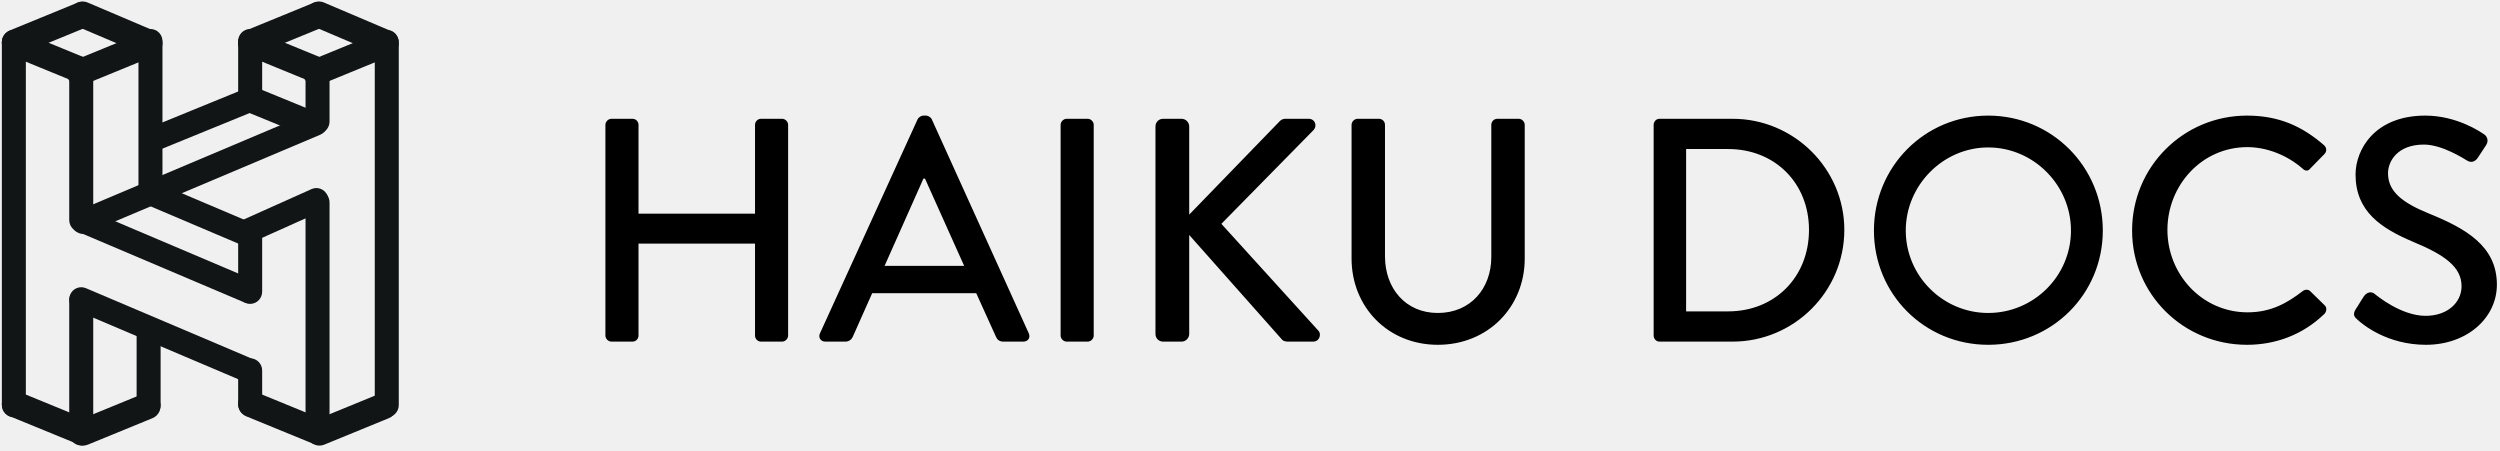
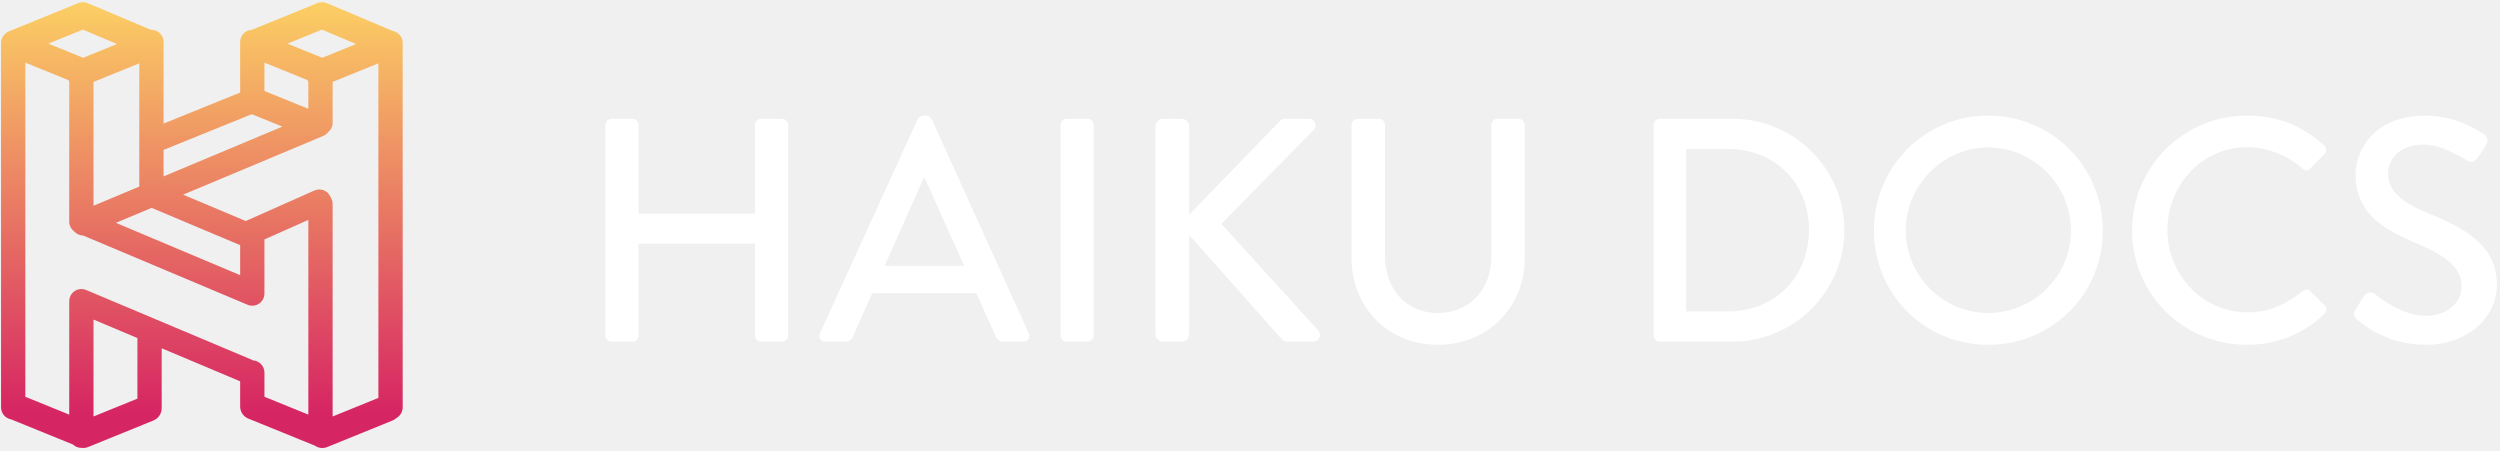
<svg xmlns="http://www.w3.org/2000/svg" width="322px" height="58px" viewBox="0 0 322 58" version="1.1">
-   <defs />
+   <defs>
+     <linearGradient x1="50%" y1="-8.065%" x2="50%" y2="92.11%" id="linearGradient-1">
+       <stop stop-color="#FFDE64" offset="0%" />
+       <stop stop-color="#D62563" offset="100%" />
+     </linearGradient>
+   </defs>
  <g id="Page-1" stroke="none" stroke-width="1" fill="none" fill-rule="evenodd">
-     <g id="docs-logo">
-       <g id="favicon" fill="#111516" fill-rule="nonzero">
-         <path d="M7.802,9.78 L9.94,10.656 C10.792,11.005 11.763,10.588 12.107,9.724 C12.452,8.86 12.04,7.877 11.188,7.528 L9.05,6.652 L2.526,3.979 C1.674,3.63 0.704,4.047 0.359,4.911 C0.015,5.775 0.426,6.758 1.278,7.107 L7.802,9.78 Z" id="Line-Copy-3" />
-         <path d="M18.617,7.099 C19.465,7.459 20.44,7.055 20.796,6.196 C21.151,5.337 20.753,4.348 19.905,3.987 L11.29,0.324 C10.442,-0.036 9.467,0.368 9.111,1.227 C8.755,2.086 9.154,3.075 10.002,3.435 L18.617,7.099 Z" id="Line-Copy-34" />
-         <path d="M9.601,7.769 C8.749,8.118 8.337,9.101 8.682,9.965 C9.026,10.829 9.996,11.246 10.849,10.897 L19.51,7.348 C20.363,6.999 20.774,6.016 20.43,5.152 C20.085,4.288 19.115,3.871 18.263,4.22 L9.601,7.769 Z" id="Line-Copy-33" />
-         <path d="M7.802,56.294 L9.94,57.17 C10.792,57.519 11.763,57.102 12.107,56.238 C12.452,55.374 12.04,54.391 11.188,54.042 L9.05,53.166 L2.526,50.493 C1.674,50.144 0.704,50.561 0.359,51.425 C0.015,52.288 0.426,53.272 1.278,53.621 L7.802,56.294 Z" id="Line-Copy-6" />
-         <path d="M10.077,54.141 C9.224,54.49 8.813,55.474 9.157,56.338 C9.502,57.201 10.472,57.619 11.324,57.269 L19.641,53.862 C20.493,53.513 20.904,52.529 20.56,51.666 C20.215,50.802 19.245,50.385 18.393,50.734 L10.077,54.141 Z" id="Line-Copy-66" />
-         <path d="M1.278,3.913 C0.426,4.262 0.015,5.245 0.359,6.109 C0.704,6.973 1.674,7.39 2.526,7.041 L11.188,3.492 C12.04,3.143 12.452,2.16 12.107,1.296 C11.763,0.432 10.792,0.015 9.94,0.364 L1.278,3.913 Z" id="Line-Copy-30" />
-         <path d="M38.239,9.78 L40.377,10.656 C41.229,11.005 42.199,10.588 42.544,9.724 C42.889,8.86 42.477,7.877 41.625,7.528 L39.487,6.652 L32.963,3.979 C32.111,3.63 31.141,4.047 30.796,4.911 C30.451,5.775 30.863,6.758 31.715,7.107 L38.239,9.78 Z" id="Line-Copy-4" />
-         <path d="M38.714,17.251 C39.567,17.6 40.537,17.183 40.881,16.319 C41.226,15.456 40.814,14.472 39.962,14.123 L33.439,11.45 C32.586,11.101 31.616,11.518 31.272,12.382 C30.927,13.246 31.339,14.229 32.191,14.578 L38.714,17.251 Z" id="Line-Copy-5" />
-         <path d="M49.054,7.099 C49.901,7.459 50.877,7.055 51.233,6.196 C51.588,5.337 51.189,4.348 50.342,3.987 L41.727,0.324 C40.879,-0.036 39.904,0.368 39.548,1.227 C39.192,2.086 39.591,3.075 40.439,3.435 L49.054,7.099 Z" id="Line-Copy-37" />
-         <path d="M40.038,7.769 C39.186,8.118 38.774,9.101 39.119,9.965 C39.463,10.829 40.433,11.246 41.286,10.897 L49.947,7.348 C50.8,6.999 51.211,6.016 50.867,5.152 C50.522,4.288 49.552,3.871 48.7,4.22 L40.038,7.769 Z" id="Line-Copy-36" />
-         <path d="M38.052,56.217 L40.191,57.093 C41.043,57.443 42.013,57.026 42.358,56.162 C42.702,55.298 42.291,54.315 41.438,53.965 L39.3,53.089 L32.963,50.493 C32.111,50.144 31.141,50.561 30.796,51.425 C30.451,52.288 30.863,53.272 31.715,53.621 L38.052,56.217 Z" id="Line-Copy-8" />
-         <path d="M40.513,54.143 C39.661,54.492 39.25,55.476 39.594,56.339 C39.939,57.203 40.909,57.62 41.761,57.271 L50.082,53.862 C50.934,53.513 51.346,52.529 51.001,51.666 C50.657,50.802 49.687,50.385 48.834,50.734 L40.513,54.143 Z" id="Line-Copy-70" />
-         <path d="M31.715,3.913 C30.863,4.262 30.451,5.245 30.796,6.109 C31.141,6.973 32.111,7.39 32.963,7.041 L41.625,3.492 C42.477,3.143 42.889,2.16 42.544,1.296 C42.199,0.432 41.229,0.015 40.377,0.364 L31.715,3.913 Z" id="Line-Copy-35" />
-         <path d="M3.329,5.422 C3.329,4.557 2.637,3.855 1.783,3.855 C0.93,3.855 0.238,4.557 0.238,5.422 L0.238,52.177 C0.238,53.043 0.93,53.744 1.783,53.744 C2.637,53.744 3.329,53.043 3.329,52.177 L3.329,5.422 Z" id="Line-Copy-7" />
-         <path d="M20.688,42.553 C20.688,41.688 19.996,40.987 19.142,40.987 C18.288,40.987 17.596,41.688 17.596,42.553 L17.596,52.165 C17.596,53.03 18.288,53.731 19.142,53.731 C19.996,53.731 20.688,53.03 20.688,52.165 L20.688,42.553 Z" id="Line-Copy-68" />
-         <path d="M20.925,5.302 C20.925,4.437 20.233,3.736 19.38,3.736 C18.526,3.736 17.834,4.437 17.834,5.302 L17.834,24.823 C17.834,25.689 18.526,26.39 19.38,26.39 C20.233,26.39 20.925,25.689 20.925,24.823 L20.925,5.302 Z" id="Line-Copy-67" />
-         <path d="M10.106,27.115 C9.318,27.447 8.945,28.365 9.274,29.163 C9.602,29.962 10.507,30.339 11.295,30.007 L41.25,17.352 C42.038,17.019 42.411,16.102 42.082,15.304 C41.754,14.505 40.849,14.127 40.061,14.46 L10.106,27.115 Z" id="Line-Copy-65" />
-         <path d="M30.942,28.47 C30.162,28.82 29.808,29.745 30.154,30.536 C30.499,31.327 31.411,31.685 32.192,31.335 L41.376,27.22 C42.157,26.87 42.51,25.945 42.165,25.154 C41.82,24.363 40.907,24.005 40.126,24.355 L30.942,28.47 Z" id="Line-Copy-72" />
-         <path d="M18.921,16.584 C18.129,16.908 17.746,17.82 18.065,18.623 C18.384,19.425 19.284,19.814 20.076,19.491 L32.972,14.226 C33.764,13.903 34.147,12.99 33.828,12.188 C33.509,11.385 32.609,10.997 31.817,11.32 L18.921,16.584 Z" id="Line-Copy-64" />
-         <path d="M31.435,38.938 C32.223,39.272 33.128,38.896 33.458,38.098 C33.788,37.3 33.417,36.382 32.629,36.048 L11.298,26.994 C10.51,26.659 9.605,27.035 9.275,27.833 C8.945,28.631 9.316,29.549 10.103,29.883 L31.435,38.938 Z" id="Line-Copy-63" />
-         <path d="M30.691,48.845 L31.288,47.4 L30.654,48.829 L31.417,49.177 C32.196,49.532 33.111,49.18 33.461,48.391 C33.811,47.602 33.464,46.675 32.686,46.32 L31.922,45.972 L11.06,37.116 C10.272,36.782 9.367,37.158 9.037,37.956 C8.707,38.754 9.078,39.671 9.866,40.006 L30.691,48.845 Z" id="Line-Copy-62" />
-         <path d="M31.489,31.712 C32.276,32.046 33.182,31.67 33.511,30.872 C33.841,30.074 33.47,29.157 32.683,28.822 L19.858,23.379 C19.071,23.044 18.165,23.42 17.835,24.218 C17.505,25.016 17.876,25.934 18.664,26.268 L31.489,31.712 Z" id="Line-Copy-61" />
-         <path d="M12.008,9.399 C12.008,8.534 11.316,7.833 10.463,7.833 C9.609,7.833 8.917,8.534 8.917,9.399 L8.917,28.339 C8.917,29.204 9.609,29.905 10.463,29.905 C11.316,29.905 12.008,29.204 12.008,28.339 L12.008,9.399 Z" id="Line-Copy-58" />
-         <path d="M51.362,5.422 C51.362,4.557 50.67,3.855 49.817,3.855 C48.963,3.855 48.271,4.557 48.271,5.422 L48.271,52.177 C48.271,53.043 48.963,53.744 49.817,53.744 C50.67,53.744 51.362,53.043 51.362,52.177 L51.362,5.422 Z" id="Line-Copy-9" />
-         <path d="M33.766,47.719 C33.766,46.854 33.074,46.152 32.22,46.152 C31.367,46.152 30.675,46.854 30.675,47.719 L30.675,52.072 C30.675,52.938 31.367,53.639 32.22,53.639 C33.074,53.639 33.766,52.938 33.766,52.072 L33.766,47.719 Z" id="Line-Copy-73" />
-         <path d="M33.766,5.302 C33.766,4.437 33.074,3.736 32.22,3.736 C31.367,3.736 30.675,4.437 30.675,5.302 L30.675,12.532 C30.675,13.397 31.367,14.099 32.22,14.099 C33.074,14.099 33.766,13.397 33.766,12.532 L33.766,5.302 Z" id="Line-Copy-74" />
-         <path d="M42.445,9.399 C42.445,8.534 41.753,7.833 40.9,7.833 C40.046,7.833 39.354,8.534 39.354,9.399 L39.354,15.658 C39.354,16.524 40.046,17.225 40.9,17.225 C41.753,17.225 42.445,16.524 42.445,15.658 L42.445,9.399 Z" id="Line-Copy-59" />
-         <path d="M42.445,26.076 C42.445,25.211 41.753,24.509 40.9,24.509 C40.046,24.509 39.354,25.211 39.354,26.076 L39.354,55.622 C39.354,56.488 40.046,57.189 40.9,57.189 C41.753,57.189 42.445,56.488 42.445,55.622 L42.445,26.076 Z" id="Line-Copy-71" />
-         <path d="M12.008,38.702 C12.008,37.837 11.316,37.135 10.463,37.135 C9.609,37.135 8.917,37.837 8.917,38.702 L8.917,55.813 C8.917,56.678 9.609,57.38 10.463,57.38 C11.316,57.38 12.008,56.678 12.008,55.813 L12.008,38.702 Z" id="Line-Copy-69" />
-         <path d="M33.766,29.914 C33.766,29.049 33.074,28.348 32.22,28.348 C31.367,28.348 30.675,29.049 30.675,29.914 L30.675,37.572 C30.675,38.438 31.367,39.139 32.22,39.139 C33.074,39.139 33.766,38.438 33.766,37.572 L33.766,29.914 Z" id="Line-Copy-55" />
+     <g id="docs-logo" fill-rule="nonzero">
+       <g id="favicon" fill="url(#linearGradient-1)">
+         <path d="M34.06,30.836 L34.06,37.805 C34.06,38.673 33.36,39.377 32.496,39.377 C32.246,39.377 32.01,39.318 31.8,39.213 C31.767,39.202 31.734,39.189 31.702,39.176 L10.699,30.331 C10.26,30.325 9.839,30.131 9.547,29.797 C9.165,29.51 8.917,29.052 8.917,28.536 L8.917,10.506 C8.87,10.445 8.826,10.38 8.786,10.311 L7.789,9.906 L3.263,8.066 L3.263,51.105 L8.917,53.403 L8.917,38.939 C8.917,38.916 8.918,38.894 8.919,38.872 C8.908,38.645 8.946,38.413 9.039,38.189 C9.372,37.388 10.289,37.011 11.085,37.346 L32.195,46.236 L32.603,46.421 C33.417,46.476 34.06,47.158 34.06,47.99 L34.06,51.105 L39.66,53.381 L39.714,53.403 L39.714,28.323 L34.06,30.836 Z M30.932,31.575 L19.527,26.772 L14.924,28.701 L30.932,35.442 L30.932,31.575 Z M12.045,41.16 L12.045,53.642 L17.699,51.344 L17.699,43.541 L12.045,41.16 Z M10.513,57.688 C10.502,57.688 10.492,57.688 10.481,57.688 C10.063,57.688 9.683,57.523 9.402,57.253 L7.789,56.598 L1.439,54.016 C0.699,53.892 0.135,53.245 0.135,52.466 L0.135,52.383 C0.135,52.357 0.135,52.331 0.135,52.305 L0.135,5.691 C0.135,5.668 0.135,5.644 0.135,5.62 C0.135,5.596 0.135,5.572 0.135,5.548 L0.135,5.531 C0.135,5.052 0.349,4.623 0.685,4.335 C0.828,4.203 0.997,4.094 1.188,4.017 L9.843,0.499 C10.28,0.253 10.821,0.204 11.318,0.414 L19.439,3.84 C19.46,3.839 19.482,3.839 19.504,3.839 C20.368,3.839 21.068,4.543 21.068,5.411 L21.068,5.615 C21.068,5.641 21.068,5.667 21.068,5.692 L21.068,15.915 L30.932,11.92 L30.932,5.691 C30.932,5.668 30.932,5.644 30.932,5.62 C30.932,5.596 30.932,5.572 30.932,5.548 L30.932,5.411 C30.932,4.569 31.591,3.881 32.418,3.841 L40.639,0.499 C41.076,0.253 41.618,0.204 42.115,0.414 L50.575,3.983 C51.308,4.113 51.865,4.757 51.865,5.531 L51.865,5.615 C51.865,5.641 51.865,5.667 51.865,5.692 L51.865,52.466 C51.865,53.046 51.552,53.552 51.087,53.825 C50.941,53.963 50.767,54.076 50.569,54.157 L42.15,57.579 C41.602,57.801 41.007,57.714 40.556,57.398 L38.397,56.521 L31.985,53.915 C31.481,53.71 31.129,53.286 30.993,52.797 C30.957,52.671 30.936,52.538 30.933,52.401 C30.932,52.369 30.932,52.337 30.932,52.305 L30.932,49.114 L30.911,49.104 L30.932,49.058 L30.932,49.114 L20.827,44.858 L20.827,52.453 C20.827,52.5 20.825,52.546 20.821,52.592 C20.819,53.259 20.421,53.891 19.768,54.157 L11.353,57.577 C11.077,57.689 10.789,57.723 10.513,57.688 Z M42.842,53.644 L48.737,51.248 L48.737,8.154 L42.842,10.551 L42.842,15.807 C42.842,16.303 42.613,16.746 42.256,17.034 C42.097,17.236 41.886,17.401 41.633,17.507 L23.585,25.071 L31.651,28.468 L40.496,24.537 C41.286,24.185 42.209,24.545 42.558,25.339 C42.567,25.358 42.575,25.377 42.582,25.396 C42.746,25.645 42.842,25.943 42.842,26.264 L42.842,53.644 Z M39.714,10.506 C39.666,10.445 39.622,10.38 39.583,10.311 L38.586,9.906 L34.06,8.066 L34.06,11.717 L39.714,14.016 L39.714,10.506 Z M12.045,26.5 L17.94,24.03 L17.94,8.154 L12.045,10.551 L12.045,26.5 Z M21.068,19.306 L21.068,22.719 L36.366,16.308 L32.466,14.723 C32.453,14.717 32.439,14.712 32.426,14.706 L21.068,19.306 Z M37.029,5.62 L39.848,6.766 L41.507,7.44 L45.864,5.669 L41.469,3.815 L37.029,5.62 Z M6.232,5.62 L9.052,6.766 L10.71,7.44 L15.068,5.669 L10.673,3.815 L6.232,5.62 Z" id="Combined-Shape" />
      </g>
-       <g id="HAIKU-DOCS" transform="translate(74, 1)" fill="#000000">
-         <path d="M3.977,42.221 L3.977,15.079 C3.977,14.669 4.346,14.3 4.756,14.3 L7.462,14.3 C7.913,14.3 8.241,14.669 8.241,15.079 L8.241,26.518 L23.247,26.518 L23.247,15.079 C23.247,14.669 23.575,14.3 24.026,14.3 L26.732,14.3 C27.142,14.3 27.511,14.669 27.511,15.079 L27.511,42.221 C27.511,42.631 27.142,43 26.732,43 L24.026,43 C23.575,43 23.247,42.631 23.247,42.221 L23.247,30.372 L8.241,30.372 L8.241,42.221 C8.241,42.631 7.913,43 7.462,43 L4.756,43 C4.346,43 3.977,42.631 3.977,42.221 Z M32.308,43 C31.693,43 31.365,42.467 31.611,41.934 L44.198,14.341 C44.321,14.095 44.69,13.89 44.895,13.89 L45.305,13.89 C45.51,13.89 45.879,14.095 46.002,14.341 L58.507,41.934 C58.753,42.467 58.425,43 57.81,43 L55.227,43 C54.735,43 54.448,42.754 54.284,42.385 L51.742,36.768 L38.335,36.768 C37.515,38.654 36.654,40.499 35.834,42.385 C35.711,42.672 35.383,43 34.891,43 L32.308,43 Z M39.934,33.242 L50.184,33.242 L45.141,22.008 L44.936,22.008 L39.934,33.242 Z M62.607,42.221 L62.607,15.079 C62.607,14.669 62.976,14.3 63.386,14.3 L66.092,14.3 C66.502,14.3 66.871,14.669 66.871,15.079 L66.871,42.221 C66.871,42.631 66.502,43 66.092,43 L63.386,43 C62.976,43 62.607,42.631 62.607,42.221 Z M74.825,42.016 L74.825,15.284 C74.825,14.751 75.235,14.3 75.809,14.3 L78.187,14.3 C78.72,14.3 79.171,14.751 79.171,15.284 L79.171,26.641 L90.733,14.71 C90.897,14.505 91.184,14.3 91.512,14.3 L94.587,14.3 C95.325,14.3 95.735,15.161 95.161,15.776 L83.312,27.83 L95.858,41.647 C96.186,42.057 95.981,43 95.12,43 L91.84,43 C91.43,43 91.184,42.836 91.102,42.713 L79.171,29.265 L79.171,42.016 C79.171,42.549 78.72,43 78.187,43 L75.809,43 C75.235,43 74.825,42.549 74.825,42.016 Z M100.081,32.299 L100.081,15.079 C100.081,14.669 100.45,14.3 100.86,14.3 L103.607,14.3 C104.058,14.3 104.386,14.669 104.386,15.079 L104.386,32.012 C104.386,36.112 107.01,39.31 111.192,39.31 C115.415,39.31 118.08,36.153 118.08,32.094 L118.08,15.079 C118.08,14.669 118.408,14.3 118.859,14.3 L121.606,14.3 C122.016,14.3 122.385,14.669 122.385,15.079 L122.385,32.299 C122.385,38.531 117.67,43.41 111.192,43.41 C104.755,43.41 100.081,38.531 100.081,32.299 Z M138.99,42.221 L138.99,15.079 C138.99,14.669 139.318,14.3 139.728,14.3 L149.158,14.3 C157.071,14.3 163.549,20.737 163.549,28.609 C163.549,36.563 157.071,43 149.158,43 L139.728,43 C139.318,43 138.99,42.631 138.99,42.221 Z M143.172,39.105 L148.584,39.105 C154.611,39.105 158.998,34.677 158.998,28.609 C158.998,22.582 154.611,18.195 148.584,18.195 L143.172,18.195 L143.172,39.105 Z M167.362,28.691 C167.362,20.491 173.881,13.89 182.081,13.89 C190.281,13.89 196.841,20.491 196.841,28.691 C196.841,36.891 190.281,43.41 182.081,43.41 C173.881,43.41 167.362,36.891 167.362,28.691 Z M171.462,28.691 C171.462,34.554 176.259,39.31 182.081,39.31 C187.944,39.31 192.741,34.554 192.741,28.691 C192.741,22.869 187.944,17.99 182.081,17.99 C176.259,17.99 171.462,22.869 171.462,28.691 Z M200.613,28.691 C200.613,20.491 207.214,13.89 215.414,13.89 C219.555,13.89 222.548,15.284 225.336,17.703 C225.705,18.031 225.705,18.523 225.377,18.851 L223.573,20.696 C223.286,21.065 222.917,21.065 222.548,20.696 C220.621,19.015 217.997,17.949 215.455,17.949 C209.592,17.949 205.164,22.869 205.164,28.609 C205.164,34.349 209.633,39.228 215.496,39.228 C218.489,39.228 220.58,38.039 222.548,36.522 C222.917,36.235 223.286,36.276 223.532,36.481 L225.418,38.326 C225.746,38.613 225.664,39.146 225.377,39.433 C222.589,42.139 219.063,43.41 215.414,43.41 C207.214,43.41 200.613,36.891 200.613,28.691 Z M229.641,40.171 C229.272,39.843 228.985,39.556 229.395,38.859 C229.764,38.326 230.092,37.711 230.461,37.178 C230.83,36.645 231.404,36.481 231.855,36.85 C232.101,37.055 235.258,39.679 238.415,39.679 C241.244,39.679 243.048,37.957 243.048,35.866 C243.048,33.406 240.916,31.848 236.857,30.167 C232.675,28.404 229.395,26.231 229.395,21.475 C229.395,18.277 231.855,13.89 238.374,13.89 C242.474,13.89 245.549,16.022 245.959,16.309 C246.287,16.514 246.615,17.088 246.205,17.703 C245.877,18.195 245.508,18.769 245.18,19.261 C244.852,19.794 244.319,20.04 243.745,19.671 C243.458,19.507 240.588,17.621 238.21,17.621 C234.766,17.621 233.577,19.794 233.577,21.311 C233.577,23.648 235.381,25.083 238.784,26.477 C243.54,28.404 247.599,30.659 247.599,35.661 C247.599,39.925 243.786,43.41 238.456,43.41 C233.454,43.41 230.297,40.786 229.641,40.171 Z" />
+       <g id="HAIKU-DOCS" transform="translate(77, 14)" fill="#FFFFFF">
+         <path d="M0.977,29.221 L0.977,2.079 C0.977,1.669 1.346,1.3 1.756,1.3 L4.462,1.3 C4.913,1.3 5.241,1.669 5.241,2.079 L5.241,13.518 L20.247,13.518 L20.247,2.079 C20.247,1.669 20.575,1.3 21.026,1.3 L23.732,1.3 C24.142,1.3 24.511,1.669 24.511,2.079 L24.511,29.221 C24.511,29.631 24.142,30 23.732,30 L21.026,30 C20.575,30 20.247,29.631 20.247,29.221 L20.247,17.372 L5.241,17.372 L5.241,29.221 C5.241,29.631 4.913,30 4.462,30 L1.756,30 C1.346,30 0.977,29.631 0.977,29.221 Z M29.308,30 C28.693,30 28.365,29.467 28.611,28.934 L41.198,1.341 C41.321,1.095 41.69,0.89 41.895,0.89 L42.305,0.89 C42.51,0.89 42.879,1.095 43.002,1.341 L55.507,28.934 C55.753,29.467 55.425,30 54.81,30 L52.227,30 C51.735,30 51.448,29.754 51.284,29.385 L48.742,23.768 L35.335,23.768 C34.515,25.654 33.654,27.499 32.834,29.385 C32.711,29.672 32.383,30 31.891,30 L29.308,30 Z M36.934,20.242 L47.184,20.242 L42.141,9.008 L41.936,9.008 L36.934,20.242 Z M59.607,29.221 L59.607,2.079 C59.607,1.669 59.976,1.3 60.386,1.3 L63.092,1.3 C63.502,1.3 63.871,1.669 63.871,2.079 L63.871,29.221 C63.871,29.631 63.502,30 63.092,30 L60.386,30 C59.976,30 59.607,29.631 59.607,29.221 Z M71.825,29.016 L71.825,2.284 C71.825,1.751 72.235,1.3 72.809,1.3 L75.187,1.3 C75.72,1.3 76.171,1.751 76.171,2.284 L76.171,13.641 L87.733,1.71 C87.897,1.505 88.184,1.3 88.512,1.3 L91.587,1.3 C92.325,1.3 92.735,2.161 92.161,2.776 L80.312,14.83 L92.858,28.647 C93.186,29.057 92.981,30 92.12,30 L88.84,30 C88.43,30 88.184,29.836 88.102,29.713 L76.171,16.265 L76.171,29.016 C76.171,29.549 75.72,30 75.187,30 L72.809,30 C72.235,30 71.825,29.549 71.825,29.016 Z M97.081,19.299 L97.081,2.079 C97.081,1.669 97.45,1.3 97.86,1.3 L100.607,1.3 C101.058,1.3 101.386,1.669 101.386,2.079 L101.386,19.012 C101.386,23.112 104.01,26.31 108.192,26.31 C112.415,26.31 115.08,23.153 115.08,19.094 L115.08,2.079 C115.08,1.669 115.408,1.3 115.859,1.3 L118.606,1.3 C119.016,1.3 119.385,1.669 119.385,2.079 L119.385,19.299 C119.385,25.531 114.67,30.41 108.192,30.41 C101.755,30.41 97.081,25.531 97.081,19.299 Z M135.99,29.221 L135.99,2.079 C135.99,1.669 136.318,1.3 136.728,1.3 L146.158,1.3 C154.071,1.3 160.549,7.737 160.549,15.609 C160.549,23.563 154.071,30 146.158,30 L136.728,30 C136.318,30 135.99,29.631 135.99,29.221 Z M140.172,26.105 L145.584,26.105 C151.611,26.105 155.998,21.677 155.998,15.609 C155.998,9.582 151.611,5.195 145.584,5.195 L140.172,5.195 L140.172,26.105 Z M164.362,15.691 C164.362,7.491 170.881,0.89 179.081,0.89 C187.281,0.89 193.841,7.491 193.841,15.691 C193.841,23.891 187.281,30.41 179.081,30.41 C170.881,30.41 164.362,23.891 164.362,15.691 Z M168.462,15.691 C168.462,21.554 173.259,26.31 179.081,26.31 C184.944,26.31 189.741,21.554 189.741,15.691 C189.741,9.869 184.944,4.99 179.081,4.99 C173.259,4.99 168.462,9.869 168.462,15.691 Z M197.613,15.691 C197.613,7.491 204.214,0.89 212.414,0.89 C216.555,0.89 219.548,2.284 222.336,4.703 C222.705,5.031 222.705,5.523 222.377,5.851 L220.573,7.696 C220.286,8.065 219.917,8.065 219.548,7.696 C217.621,6.015 214.997,4.949 212.455,4.949 C206.592,4.949 202.164,9.869 202.164,15.609 C202.164,21.349 206.633,26.228 212.496,26.228 C215.489,26.228 217.58,25.039 219.548,23.522 C219.917,23.235 220.286,23.276 220.532,23.481 L222.418,25.326 C222.746,25.613 222.664,26.146 222.377,26.433 C219.589,29.139 216.063,30.41 212.414,30.41 C204.214,30.41 197.613,23.891 197.613,15.691 Z M226.641,27.171 C226.272,26.843 225.985,26.556 226.395,25.859 C226.764,25.326 227.092,24.711 227.461,24.178 C227.83,23.645 228.404,23.481 228.855,23.85 C229.101,24.055 232.258,26.679 235.415,26.679 C238.244,26.679 240.048,24.957 240.048,22.866 C240.048,20.406 237.916,18.848 233.857,17.167 C229.675,15.404 226.395,13.231 226.395,8.475 C226.395,5.277 228.855,0.89 235.374,0.89 C239.474,0.89 242.549,3.022 242.959,3.309 C243.287,3.514 243.615,4.088 243.205,4.703 C242.877,5.195 242.508,5.769 242.18,6.261 C241.852,6.794 241.319,7.04 240.745,6.671 C240.458,6.507 237.588,4.621 235.21,4.621 C231.766,4.621 230.577,6.794 230.577,8.311 C230.577,10.648 232.381,12.083 235.784,13.477 C240.54,15.404 244.599,17.659 244.599,22.661 C244.599,26.925 240.786,30.41 235.456,30.41 C230.454,30.41 227.297,27.786 226.641,27.171 Z" id="Shape" />
      </g>
    </g>
  </g>
</svg>
